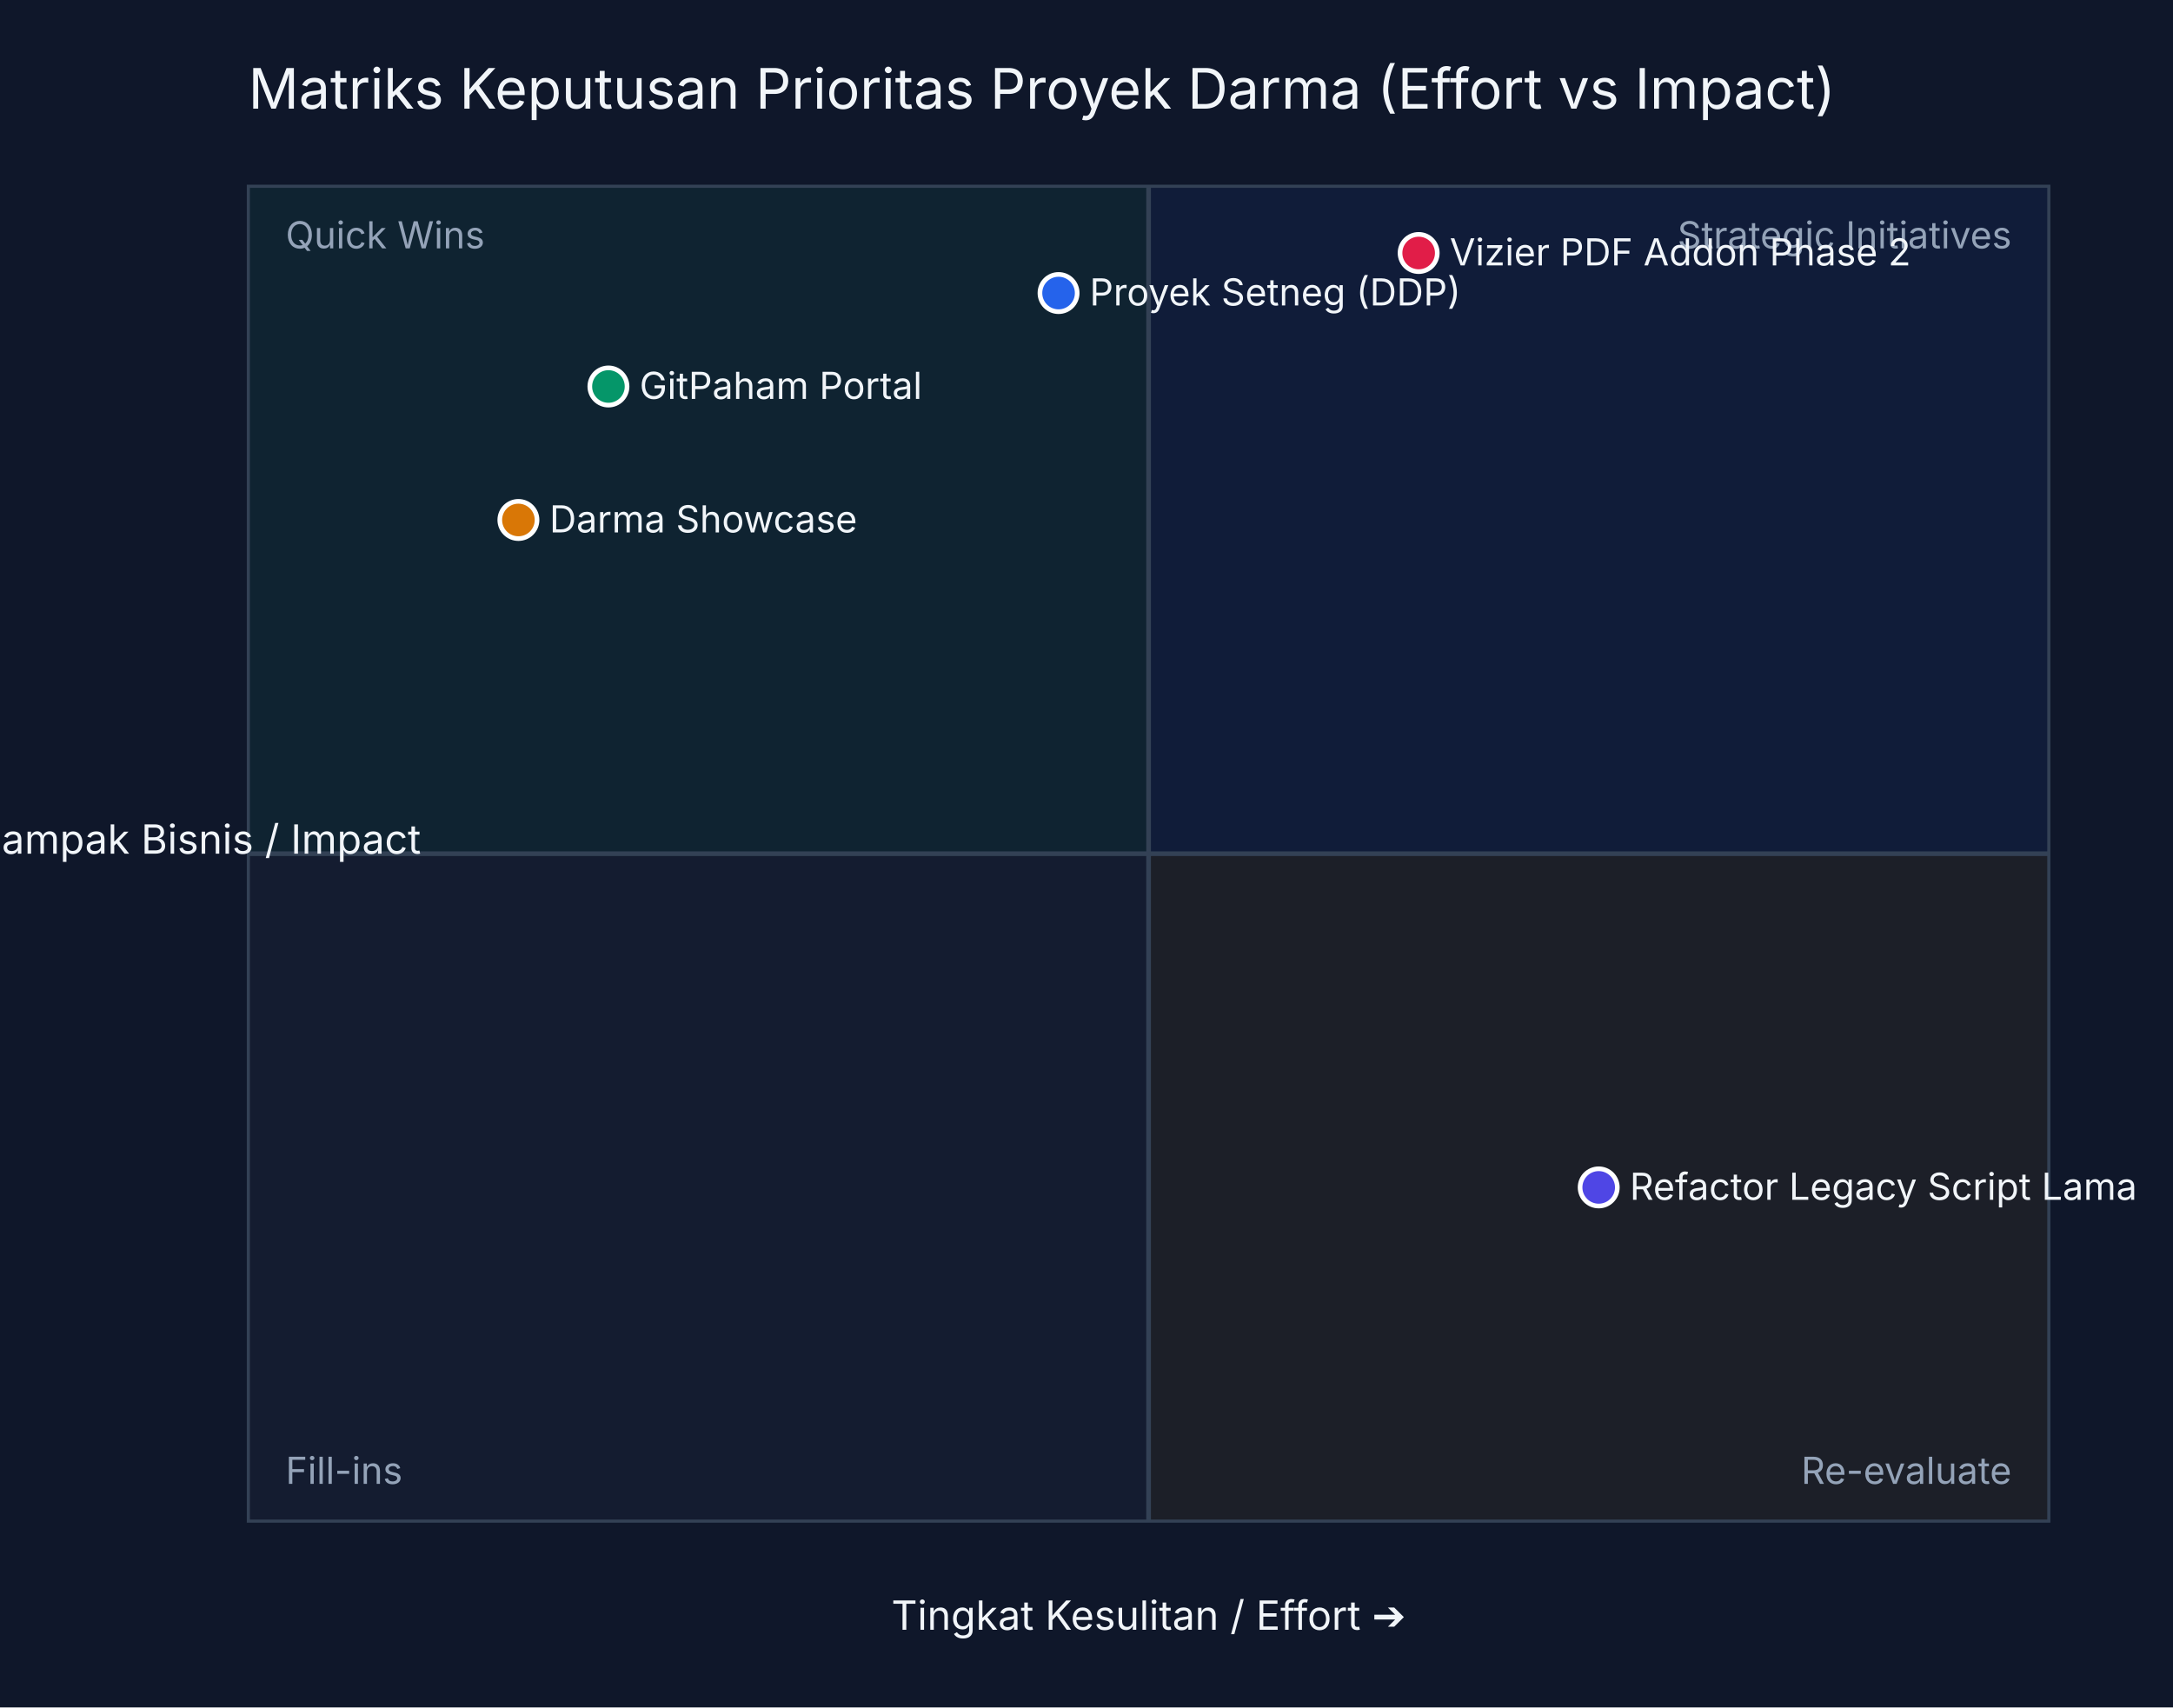
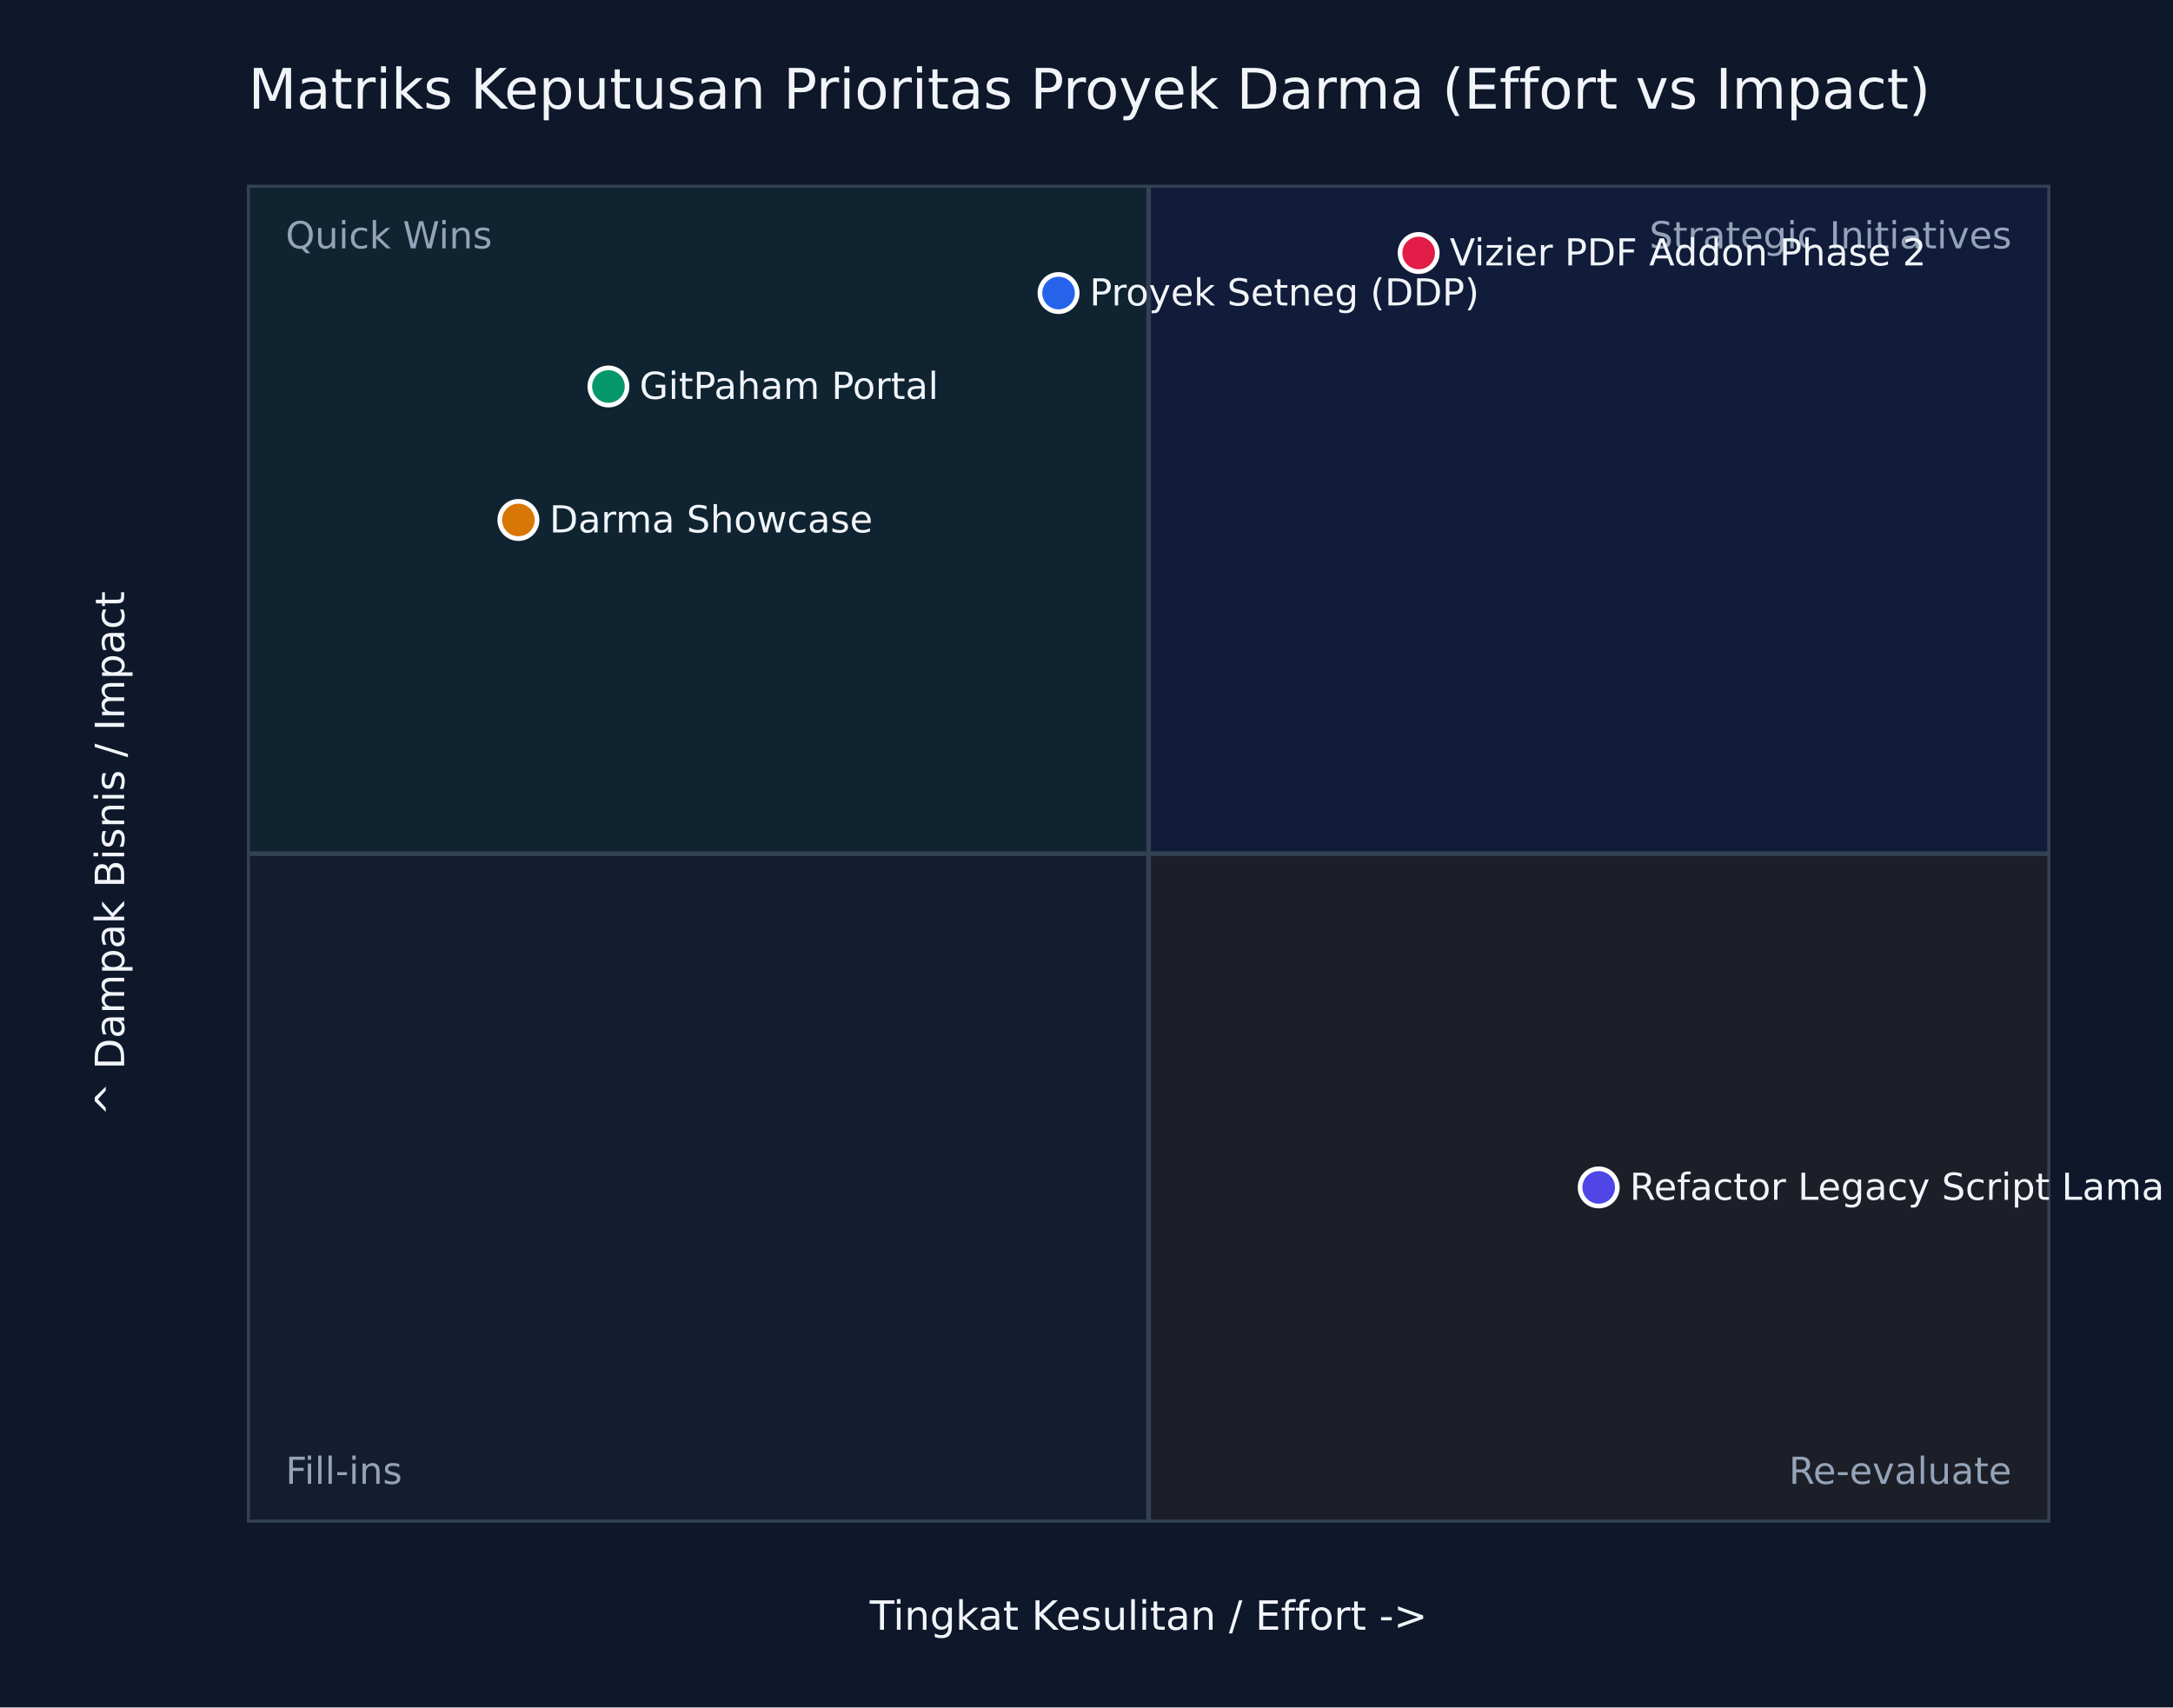
<svg xmlns="http://www.w3.org/2000/svg" width="700" height="550" viewBox="0 0 700 550">
  <rect x="0" y="0" width="700" height="550" fill="#0F172A" />
-   <text x="80" y="35" font-family="Inter, Roboto, Arial, sans-serif" font-size="18" text-anchor="start" fill="#F1F5F9">Matriks Keputusan Prioritas Proyek Darma (Effort vs Impact)</text>
+   <text x="80" y="35" font-family="'DejaVu Sans', sans-serif" font-size="18" text-anchor="start" fill="#F1F5F9">Matriks Keputusan Prioritas Proyek Darma (Effort vs Impact)</text>
  <rect x="80" y="60" width="290" height="215" fill="#10B981" fill-opacity="0.08" />
  <rect x="370" y="60" width="290" height="215" fill="#2563EB" fill-opacity="0.08" />
  <rect x="80" y="275" width="290" height="215" fill="#64748B" fill-opacity="0.06" />
  <rect x="370" y="275" width="290" height="215" fill="#F59E0B" fill-opacity="0.06" />
  <line x1="80" y1="275" x2="660" y2="275" stroke="#334155" stroke-width="1.5" />
  <line x1="370" y1="60" x2="370" y2="490" stroke="#334155" stroke-width="1.5" />
  <rect x="80" y="60" width="580" height="430" fill="none" stroke="#334155" stroke-width="1" />
-   <text x="92" y="80" font-family="Inter, Roboto, Arial, sans-serif" font-size="12" text-anchor="start" fill="#94A3B8">Quick Wins</text>
-   <text x="648" y="80" font-family="Inter, Roboto, Arial, sans-serif" font-size="12" text-anchor="end" fill="#94A3B8">Strategic Initiatives</text>
-   <text x="92" y="478" font-family="Inter, Roboto, Arial, sans-serif" font-size="12" text-anchor="start" fill="#94A3B8">Fill-ins</text>
-   <text x="648" y="478" font-family="Inter, Roboto, Arial, sans-serif" font-size="12" text-anchor="end" fill="#94A3B8">Re-evaluate</text>
-   <text x="370" y="525" font-family="Inter, Roboto, Arial, sans-serif" font-size="13" text-anchor="middle" fill="#F1F5F9">Tingkat Kesulitan / Effort ➔</text>
-   <text x="55" y="275" font-family="Inter, Roboto, Arial, sans-serif" font-size="13" text-anchor="middle" fill="#F1F5F9">▲ Dampak Bisnis / Impact</text>
+   <text x="92" y="80" font-family="'DejaVu Sans', sans-serif" font-size="12" text-anchor="start" fill="#94A3B8">Quick Wins</text>
+   <text x="648" y="80" font-family="'DejaVu Sans', sans-serif" font-size="12" text-anchor="end" fill="#94A3B8">Strategic Initiatives</text>
+   <text x="92" y="478" font-family="'DejaVu Sans', sans-serif" font-size="12" text-anchor="start" fill="#94A3B8">Fill-ins</text>
+   <text x="648" y="478" font-family="'DejaVu Sans', sans-serif" font-size="12" text-anchor="end" fill="#94A3B8">Re-evaluate</text>
+   <text x="370" y="525" font-family="'DejaVu Sans', sans-serif" font-size="13" text-anchor="middle" fill="#F1F5F9">Tingkat Kesulitan / Effort -&gt;</text>
+   <text x="40" y="275" font-family="'DejaVu Sans', sans-serif" font-size="13" text-anchor="middle" transform="rotate(-90, 40, 275)" fill="#F1F5F9">^ Dampak Bisnis / Impact</text>
  <circle cx="341" cy="94.4" r="6" fill="#2563EB" stroke="#FFFFFF" stroke-width="1.5" />
-   <text x="351" y="98.4" font-family="Inter, Roboto, Arial, sans-serif" font-size="12" text-anchor="start" fill="#F1F5F9">Proyek Setneg (DDP)</text>
+   <text x="351" y="98.4" font-family="'DejaVu Sans', sans-serif" font-size="12" text-anchor="start" fill="#F1F5F9">Proyek Setneg (DDP)</text>
  <circle cx="196" cy="124.5" r="6" fill="#059669" stroke="#FFFFFF" stroke-width="1.5" />
-   <text x="206" y="128.5" font-family="Inter, Roboto, Arial, sans-serif" font-size="12" text-anchor="start" fill="#F1F5F9">GitPaham Portal</text>
+   <text x="206" y="128.5" font-family="'DejaVu Sans', sans-serif" font-size="12" text-anchor="start" fill="#F1F5F9">GitPaham Portal</text>
  <circle cx="167" cy="167.5" r="6" fill="#D97706" stroke="#FFFFFF" stroke-width="1.5" />
-   <text x="177" y="171.5" font-family="Inter, Roboto, Arial, sans-serif" font-size="12" text-anchor="start" fill="#F1F5F9">Darma Showcase</text>
+   <text x="177" y="171.5" font-family="'DejaVu Sans', sans-serif" font-size="12" text-anchor="start" fill="#F1F5F9">Darma Showcase</text>
  <circle cx="457" cy="81.5" r="6" fill="#E11D48" stroke="#FFFFFF" stroke-width="1.5" />
-   <text x="467" y="85.5" font-family="Inter, Roboto, Arial, sans-serif" font-size="12" text-anchor="start" fill="#F1F5F9">Vizier PDF Addon Phase 2</text>
+   <text x="467" y="85.5" font-family="'DejaVu Sans', sans-serif" font-size="12" text-anchor="start" fill="#F1F5F9">Vizier PDF Addon Phase 2</text>
  <circle cx="515" cy="382.5" r="6" fill="#4F46E5" stroke="#FFFFFF" stroke-width="1.5" />
-   <text x="525" y="386.5" font-family="Inter, Roboto, Arial, sans-serif" font-size="12" text-anchor="start" fill="#F1F5F9">Refactor Legacy Script Lama</text>
+   <text x="525" y="386.5" font-family="'DejaVu Sans', sans-serif" font-size="12" text-anchor="start" fill="#F1F5F9">Refactor Legacy Script Lama</text>
</svg>
